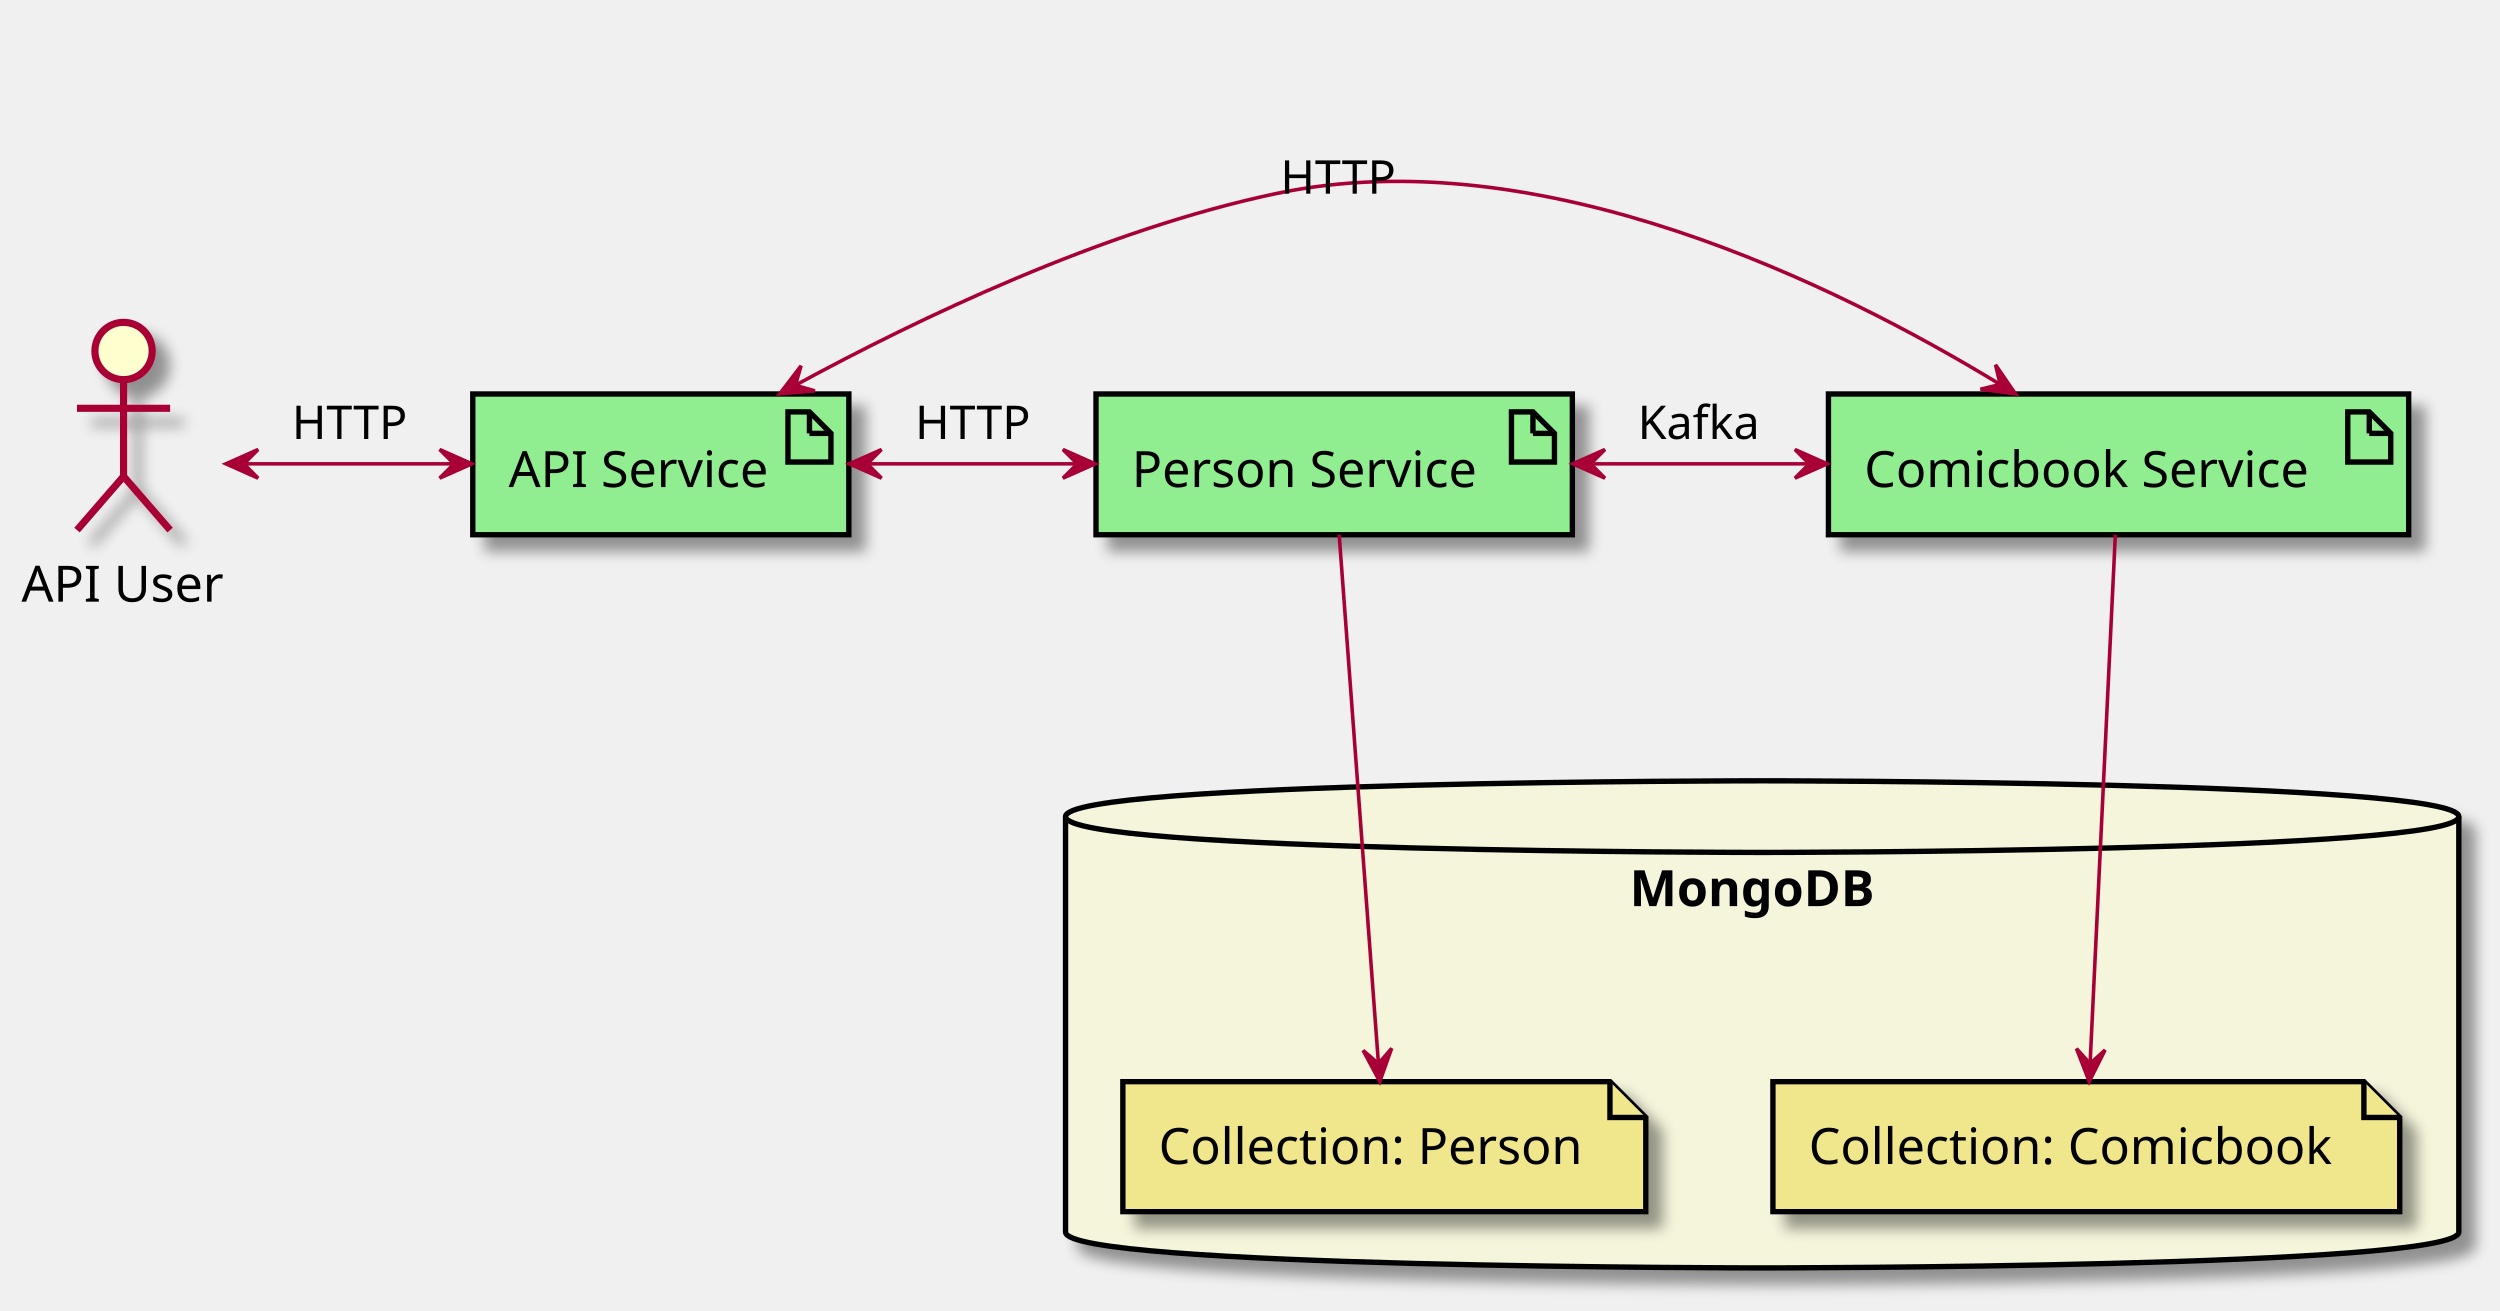
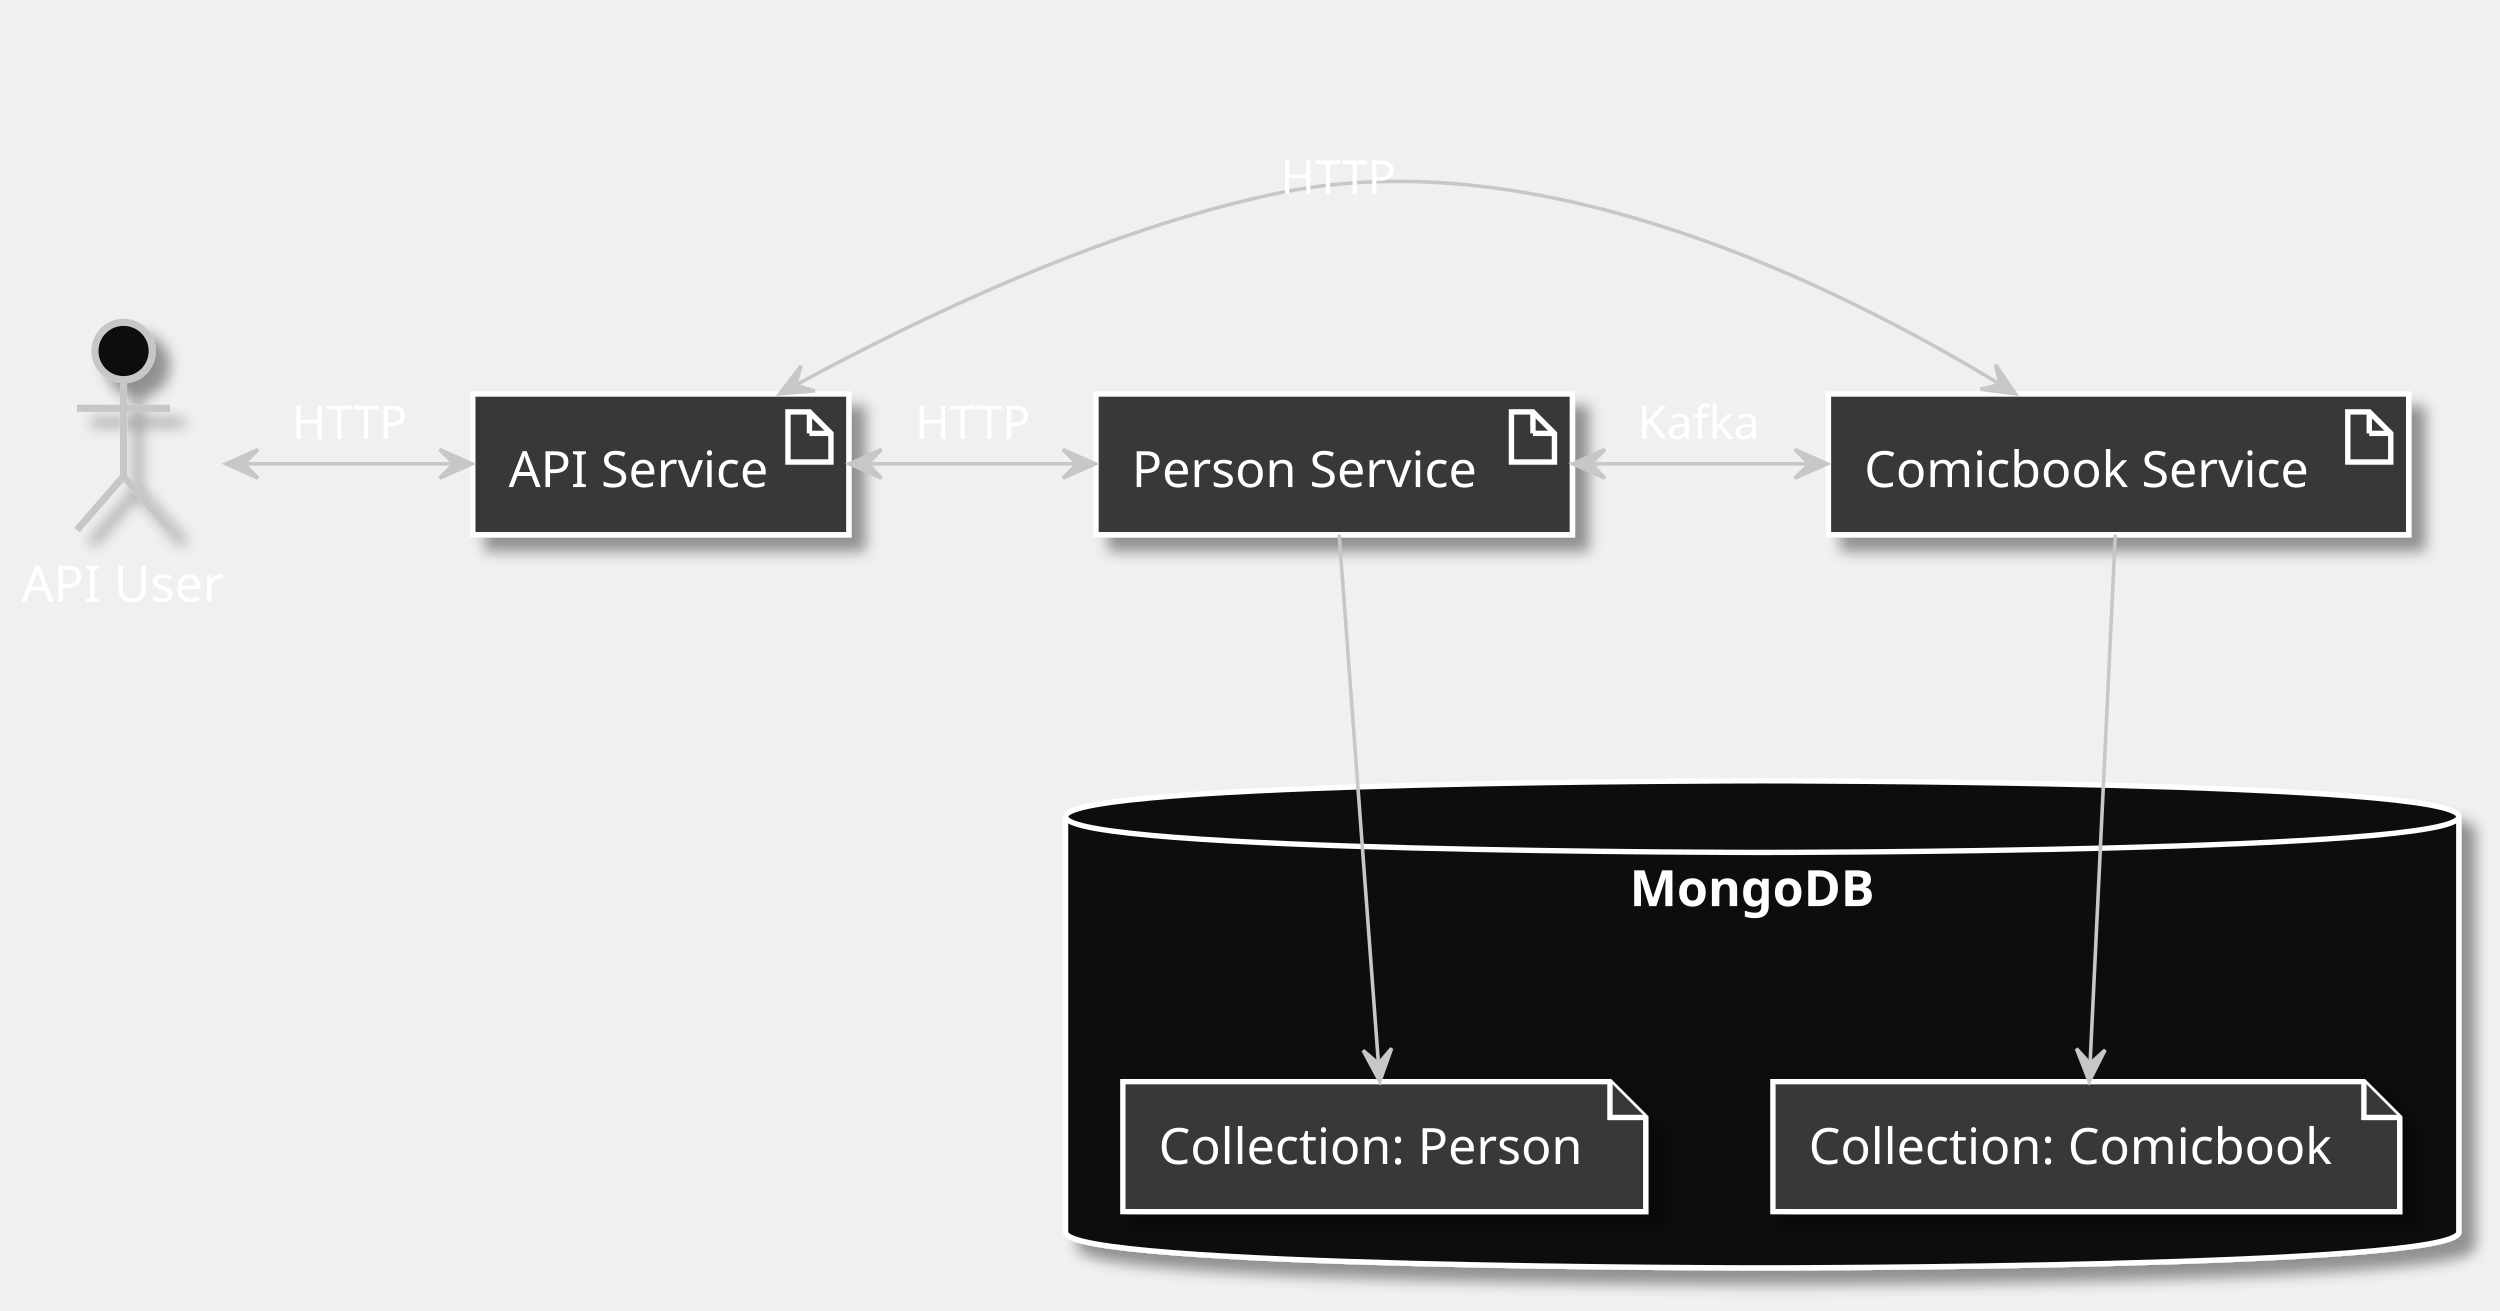
- <svg xmlns="http://www.w3.org/2000/svg" contentScriptType="application/ecmascript" contentStyleType="text/css" height="366px" preserveAspectRatio="none" style="width:698px;height:366px;" version="1.1" viewBox="0 0 698 366" width="698px" zoomAndPan="magnify">
+ <svg xmlns="http://www.w3.org/2000/svg" contentScriptType="application/ecmascript" contentStyleType="text/css" height="366px" preserveAspectRatio="none" style="width:698px;height:366px;background:#000000;" version="1.1" viewBox="0 0 698 366" width="698px" zoomAndPan="magnify">
  <defs>
-     <filter height="300%" id="f6rm8cbkyvygl" width="300%" x="-1" y="-1">
+     <filter height="300%" id="f4bn79sxav2w5" width="300%" x="-1" y="-1">
      <feGaussianBlur result="blurOut" stdDeviation="2.0" />
      <feColorMatrix in="blurOut" result="blurOut2" type="matrix" values="0 0 0 0 0 0 0 0 0 0 0 0 0 0 0 0 0 0 .4 0" />
      <feOffset dx="4.0" dy="4.0" in="blurOut2" result="blurOut3" />
      <feBlend in="SourceGraphic" in2="blurOut3" mode="normal" />
    </filter>
  </defs>
  <g>
-     <path d="M297.5,228 C297.5,218 492,218 492,218 C492,218 686.5,218 686.5,228 L686.5,344 C686.5,354 492,354 492,354 C492,354 297.5,354 297.5,344 L297.5,228 " fill="#F5F5DC" filter="url(#f6rm8cbkyvygl)" style="stroke: #000000; stroke-width: 1.5;" />
-     <path d="M297.5,228 C297.5,238 492,238 492,238 C492,238 686.5,238 686.5,228 " fill="none" style="stroke: #000000; stroke-width: 1.5;" />
-     <text fill="#000000" font-family="sans-serif" font-size="14" font-weight="bold" lengthAdjust="spacingAndGlyphs" textLength="74" x="455" y="252.995">MongoDB</text>
-     <polygon fill="#F0E68C" filter="url(#f6rm8cbkyvygl)" points="313.5,302,313.5,338.297,459.5,338.297,459.5,312,449.5,302,313.5,302" style="stroke: #000000; stroke-width: 1.5;" />
-     <path d="M449.5,302 L449.5,312 L459.5,312 " fill="#F0E68C" style="stroke: #000000; stroke-width: 1.5;" />
-     <text fill="#000000" font-family="sans-serif" font-size="14" lengthAdjust="spacingAndGlyphs" textLength="126" x="323.5" y="324.995">Collection: Person</text>
-     <polygon fill="#F0E68C" filter="url(#f6rm8cbkyvygl)" points="495,302,495,338.297,670,338.297,670,312,660,302,495,302" style="stroke: #000000; stroke-width: 1.5;" />
-     <path d="M660,302 L660,312 L670,312 " fill="#F0E68C" style="stroke: #000000; stroke-width: 1.5;" />
-     <text fill="#000000" font-family="sans-serif" font-size="14" lengthAdjust="spacingAndGlyphs" textLength="155" x="505" y="324.995">Collection: Comicbook</text>
-     <ellipse cx="34.5" cy="98" fill="#FEFECE" filter="url(#f6rm8cbkyvygl)" rx="8" ry="8" style="stroke: #A80036; stroke-width: 2.0;" />
-     <path d="M34.5,106 L34.5,133 M21.5,114 L47.5,114 M34.5,133 L21.5,148 M34.5,133 L47.5,148 " fill="none" filter="url(#f6rm8cbkyvygl)" style="stroke: #A80036; stroke-width: 2.0;" />
-     <text fill="#000000" font-family="sans-serif" font-size="14" lengthAdjust="spacingAndGlyphs" textLength="57" x="6" y="167.995">API User</text>
-     <rect fill="#90EE90" filter="url(#f6rm8cbkyvygl)" height="39.297" style="stroke: #000000; stroke-width: 1.5;" width="105" x="132" y="110" />
-     <polygon fill="#90EE90" points="220,115,220,129,232,129,232,121,226,115,220,115" style="stroke: #000000; stroke-width: 1.5;" />
-     <line style="stroke: #000000; stroke-width: 1.5;" x1="226" x2="226" y1="115" y2="121" />
-     <line style="stroke: #000000; stroke-width: 1.5;" x1="232" x2="226" y1="121" y2="121" />
-     <text fill="#000000" font-family="sans-serif" font-size="14" lengthAdjust="spacingAndGlyphs" textLength="75" x="142" y="135.995">API Service</text>
-     <rect fill="#90EE90" filter="url(#f6rm8cbkyvygl)" height="39.297" style="stroke: #000000; stroke-width: 1.5;" width="162" x="510.5" y="110" />
-     <polygon fill="#90EE90" points="655.5,115,655.5,129,667.5,129,667.5,121,661.5,115,655.5,115" style="stroke: #000000; stroke-width: 1.5;" />
-     <line style="stroke: #000000; stroke-width: 1.5;" x1="661.5" x2="661.5" y1="115" y2="121" />
-     <line style="stroke: #000000; stroke-width: 1.5;" x1="667.5" x2="661.5" y1="121" y2="121" />
-     <text fill="#000000" font-family="sans-serif" font-size="14" lengthAdjust="spacingAndGlyphs" textLength="132" x="520.5" y="135.995">Comicbook Service</text>
-     <rect fill="#90EE90" filter="url(#f6rm8cbkyvygl)" height="39.297" style="stroke: #000000; stroke-width: 1.5;" width="133" x="306" y="110" />
-     <polygon fill="#90EE90" points="422,115,422,129,434,129,434,121,428,115,422,115" style="stroke: #000000; stroke-width: 1.5;" />
-     <line style="stroke: #000000; stroke-width: 1.5;" x1="428" x2="428" y1="115" y2="121" />
-     <line style="stroke: #000000; stroke-width: 1.5;" x1="434" x2="428" y1="121" y2="121" />
-     <text fill="#000000" font-family="sans-serif" font-size="14" lengthAdjust="spacingAndGlyphs" textLength="103" x="316" y="135.995">Person Service</text>
-     <path d="M68.208,129.5 C85.392,129.5 106.778,129.5 126.506,129.5 " fill="none" id="User-API" style="stroke: #A80036; stroke-width: 1.0;" />
-     <polygon fill="#A80036" points="131.751,129.5,122.751,125.5,126.751,129.5,122.751,133.5,131.751,129.5" style="stroke: #A80036; stroke-width: 1.0;" />
-     <polygon fill="#A80036" points="63.067,129.5,72.067,133.5,68.067,129.5,72.067,125.5,63.067,129.5" style="stroke: #A80036; stroke-width: 1.0;" />
-     <text fill="#000000" font-family="sans-serif" font-size="13" lengthAdjust="spacingAndGlyphs" textLength="32" x="81.5" y="122.567">HTTP</text>
-     <path d="M222.145,107.517 C256.008,89.097 307.781,64.222 356.5,54 C430.092,38.559 513.209,79.758 558.217,107.205 " fill="none" id="API-Comicbook" style="stroke: #A80036; stroke-width: 1.0;" />
-     <polygon fill="#A80036" points="562.717,109.981,557.156,101.852,558.461,107.357,552.957,108.662,562.717,109.981" style="stroke: #A80036; stroke-width: 1.0;" />
-     <polygon fill="#A80036" points="217.694,109.957,227.509,109.137,222.078,107.553,223.662,102.122,217.694,109.957" style="stroke: #A80036; stroke-width: 1.0;" />
-     <text fill="#000000" font-family="sans-serif" font-size="13" lengthAdjust="spacingAndGlyphs" textLength="32" x="357.5" y="54.067">HTTP</text>
-     <path d="M242.171,129.5 C260.547,129.5 281.113,129.5 300.381,129.5 " fill="none" id="API-Person" style="stroke: #A80036; stroke-width: 1.0;" />
-     <polygon fill="#A80036" points="305.778,129.5,296.778,125.5,300.778,129.5,296.778,133.5,305.778,129.5" style="stroke: #A80036; stroke-width: 1.0;" />
-     <polygon fill="#A80036" points="237.118,129.5,246.118,133.5,242.118,129.5,246.118,125.5,237.118,129.5" style="stroke: #A80036; stroke-width: 1.0;" />
-     <text fill="#000000" font-family="sans-serif" font-size="13" lengthAdjust="spacingAndGlyphs" textLength="32" x="255.5" y="122.567">HTTP</text>
-     <path d="M444.132,129.5 C463.587,129.5 484.862,129.5 505.043,129.5 " fill="none" id="Person-Comicbook" style="stroke: #A80036; stroke-width: 1.0;" />
-     <polygon fill="#A80036" points="510.148,129.5,501.148,125.5,505.148,129.5,501.148,133.5,510.148,129.5" style="stroke: #A80036; stroke-width: 1.0;" />
-     <polygon fill="#A80036" points="439.099,129.5,448.099,133.5,444.099,129.5,448.099,125.5,439.099,129.5" style="stroke: #A80036; stroke-width: 1.0;" />
-     <text fill="#000000" font-family="sans-serif" font-size="13" lengthAdjust="spacingAndGlyphs" textLength="35" x="457.25" y="122.567">Kafka</text>
-     <path d="M373.894,149.263 C376.491,184.234 382.06,259.217 384.844,296.705 " fill="none" id="Person-&gt;PersonCollection" style="stroke: #A80036; stroke-width: 1.0;" />
-     <polygon fill="#A80036" points="385.234,301.955,388.557,292.684,384.864,296.969,380.579,293.276,385.234,301.955" style="stroke: #A80036; stroke-width: 1.0;" />
-     <path d="M590.604,149.263 C588.934,184.234 585.354,259.217 583.564,296.705 " fill="none" id="Comicbook-&gt;ComicbookCollection" style="stroke: #A80036; stroke-width: 1.0;" />
-     <polygon fill="#A80036" points="583.314,301.955,587.739,293.156,583.552,296.961,579.748,292.775,583.314,301.955" style="stroke: #A80036; stroke-width: 1.0;" />
+     <path d="M297.5,228 C297.5,218 492,218 492,218 C492,218 686.5,218 686.5,228 L686.5,344 C686.5,354 492,354 492,354 C492,354 297.5,354 297.5,344 L297.5,228 " fill="#0D0D0D" filter="url(#f4bn79sxav2w5)" style="stroke: #FFFFFF; stroke-width: 1.5;" />
+     <path d="M297.5,228 C297.5,238 492,238 492,238 C492,238 686.5,238 686.5,228 " fill="none" style="stroke: #FFFFFF; stroke-width: 1.5;" />
+     <text fill="#FFFFFF" font-family="sans-serif" font-size="14" font-weight="bold" lengthAdjust="spacingAndGlyphs" textLength="74" x="455" y="252.995">MongoDB</text>
+     <polygon fill="#383838" filter="url(#f4bn79sxav2w5)" points="313.5,302,313.5,338.297,459.5,338.297,459.5,312,449.5,302,313.5,302" style="stroke: #FFFFFF; stroke-width: 1.5;" />
+     <path d="M449.5,302 L449.5,312 L459.5,312 " fill="#383838" style="stroke: #FFFFFF; stroke-width: 1.5;" />
+     <text fill="#FFFFFF" font-family="sans-serif" font-size="14" lengthAdjust="spacingAndGlyphs" textLength="126" x="323.5" y="324.995">Collection: Person</text>
+     <polygon fill="#383838" filter="url(#f4bn79sxav2w5)" points="495,302,495,338.297,670,338.297,670,312,660,302,495,302" style="stroke: #FFFFFF; stroke-width: 1.5;" />
+     <path d="M660,302 L660,312 L670,312 " fill="#383838" style="stroke: #FFFFFF; stroke-width: 1.5;" />
+     <text fill="#FFFFFF" font-family="sans-serif" font-size="14" lengthAdjust="spacingAndGlyphs" textLength="155" x="505" y="324.995">Collection: Comicbook</text>
+     <ellipse cx="34.5" cy="98" fill="#070707" filter="url(#f4bn79sxav2w5)" rx="8" ry="8" style="stroke: #C7C7C7; stroke-width: 2.0;" />
+     <path d="M34.5,106 L34.5,133 M21.5,114 L47.5,114 M34.5,133 L21.5,148 M34.5,133 L47.5,148 " fill="none" filter="url(#f4bn79sxav2w5)" style="stroke: #C7C7C7; stroke-width: 2.0;" />
+     <text fill="#FFFFFF" font-family="sans-serif" font-size="14" lengthAdjust="spacingAndGlyphs" textLength="57" x="6" y="167.995">API User</text>
+     <rect fill="#383838" filter="url(#f4bn79sxav2w5)" height="39.297" style="stroke: #FFFFFF; stroke-width: 1.5;" width="105" x="132" y="110" />
+     <polygon fill="#383838" points="220,115,220,129,232,129,232,121,226,115,220,115" style="stroke: #FFFFFF; stroke-width: 1.5;" />
+     <line style="stroke: #FFFFFF; stroke-width: 1.5;" x1="226" x2="226" y1="115" y2="121" />
+     <line style="stroke: #FFFFFF; stroke-width: 1.5;" x1="232" x2="226" y1="121" y2="121" />
+     <text fill="#FFFFFF" font-family="sans-serif" font-size="14" lengthAdjust="spacingAndGlyphs" textLength="75" x="142" y="135.995">API Service</text>
+     <rect fill="#383838" filter="url(#f4bn79sxav2w5)" height="39.297" style="stroke: #FFFFFF; stroke-width: 1.5;" width="162" x="510.5" y="110" />
+     <polygon fill="#383838" points="655.5,115,655.5,129,667.5,129,667.5,121,661.5,115,655.5,115" style="stroke: #FFFFFF; stroke-width: 1.5;" />
+     <line style="stroke: #FFFFFF; stroke-width: 1.5;" x1="661.5" x2="661.5" y1="115" y2="121" />
+     <line style="stroke: #FFFFFF; stroke-width: 1.5;" x1="667.5" x2="661.5" y1="121" y2="121" />
+     <text fill="#FFFFFF" font-family="sans-serif" font-size="14" lengthAdjust="spacingAndGlyphs" textLength="132" x="520.5" y="135.995">Comicbook Service</text>
+     <rect fill="#383838" filter="url(#f4bn79sxav2w5)" height="39.297" style="stroke: #FFFFFF; stroke-width: 1.5;" width="133" x="306" y="110" />
+     <polygon fill="#383838" points="422,115,422,129,434,129,434,121,428,115,422,115" style="stroke: #FFFFFF; stroke-width: 1.5;" />
+     <line style="stroke: #FFFFFF; stroke-width: 1.5;" x1="428" x2="428" y1="115" y2="121" />
+     <line style="stroke: #FFFFFF; stroke-width: 1.5;" x1="434" x2="428" y1="121" y2="121" />
+     <text fill="#FFFFFF" font-family="sans-serif" font-size="14" lengthAdjust="spacingAndGlyphs" textLength="103" x="316" y="135.995">Person Service</text>
+     <path d="M68.208,129.5 C85.392,129.5 106.778,129.5 126.506,129.5 " fill="none" id="User-API" style="stroke: #C7C7C7; stroke-width: 1.0;" />
+     <polygon fill="#C7C7C7" points="131.751,129.5,122.751,125.5,126.751,129.5,122.751,133.5,131.751,129.5" style="stroke: #C7C7C7; stroke-width: 1.0;" />
+     <polygon fill="#C7C7C7" points="63.067,129.5,72.067,133.5,68.067,129.5,72.067,125.5,63.067,129.5" style="stroke: #C7C7C7; stroke-width: 1.0;" />
+     <text fill="#FFFFFF" font-family="sans-serif" font-size="13" lengthAdjust="spacingAndGlyphs" textLength="32" x="81.5" y="122.567">HTTP</text>
+     <path d="M222.145,107.517 C256.008,89.097 307.781,64.222 356.5,54 C430.092,38.559 513.209,79.758 558.217,107.205 " fill="none" id="API-Comicbook" style="stroke: #C7C7C7; stroke-width: 1.0;" />
+     <polygon fill="#C7C7C7" points="562.717,109.981,557.156,101.852,558.461,107.357,552.957,108.662,562.717,109.981" style="stroke: #C7C7C7; stroke-width: 1.0;" />
+     <polygon fill="#C7C7C7" points="217.694,109.957,227.509,109.137,222.078,107.553,223.662,102.122,217.694,109.957" style="stroke: #C7C7C7; stroke-width: 1.0;" />
+     <text fill="#FFFFFF" font-family="sans-serif" font-size="13" lengthAdjust="spacingAndGlyphs" textLength="32" x="357.5" y="54.067">HTTP</text>
+     <path d="M242.171,129.5 C260.547,129.5 281.113,129.5 300.381,129.5 " fill="none" id="API-Person" style="stroke: #C7C7C7; stroke-width: 1.0;" />
+     <polygon fill="#C7C7C7" points="305.778,129.5,296.778,125.5,300.778,129.5,296.778,133.5,305.778,129.5" style="stroke: #C7C7C7; stroke-width: 1.0;" />
+     <polygon fill="#C7C7C7" points="237.118,129.5,246.118,133.5,242.118,129.5,246.118,125.5,237.118,129.5" style="stroke: #C7C7C7; stroke-width: 1.0;" />
+     <text fill="#FFFFFF" font-family="sans-serif" font-size="13" lengthAdjust="spacingAndGlyphs" textLength="32" x="255.5" y="122.567">HTTP</text>
+     <path d="M444.132,129.5 C463.587,129.5 484.862,129.5 505.043,129.5 " fill="none" id="Person-Comicbook" style="stroke: #C7C7C7; stroke-width: 1.0;" />
+     <polygon fill="#C7C7C7" points="510.148,129.5,501.148,125.5,505.148,129.5,501.148,133.5,510.148,129.5" style="stroke: #C7C7C7; stroke-width: 1.0;" />
+     <polygon fill="#C7C7C7" points="439.099,129.5,448.099,133.5,444.099,129.5,448.099,125.5,439.099,129.5" style="stroke: #C7C7C7; stroke-width: 1.0;" />
+     <text fill="#FFFFFF" font-family="sans-serif" font-size="13" lengthAdjust="spacingAndGlyphs" textLength="35" x="457.25" y="122.567">Kafka</text>
+     <path d="M373.894,149.263 C376.491,184.234 382.06,259.217 384.844,296.705 " fill="none" id="Person-&gt;PersonCollection" style="stroke: #C7C7C7; stroke-width: 1.0;" />
+     <polygon fill="#C7C7C7" points="385.234,301.955,388.557,292.684,384.864,296.969,380.579,293.276,385.234,301.955" style="stroke: #C7C7C7; stroke-width: 1.0;" />
+     <path d="M590.604,149.263 C588.934,184.234 585.354,259.217 583.564,296.705 " fill="none" id="Comicbook-&gt;ComicbookCollection" style="stroke: #C7C7C7; stroke-width: 1.0;" />
+     <polygon fill="#C7C7C7" points="583.314,301.955,587.739,293.156,583.552,296.961,579.748,292.775,583.314,301.955" style="stroke: #C7C7C7; stroke-width: 1.0;" />
  </g>
</svg>
